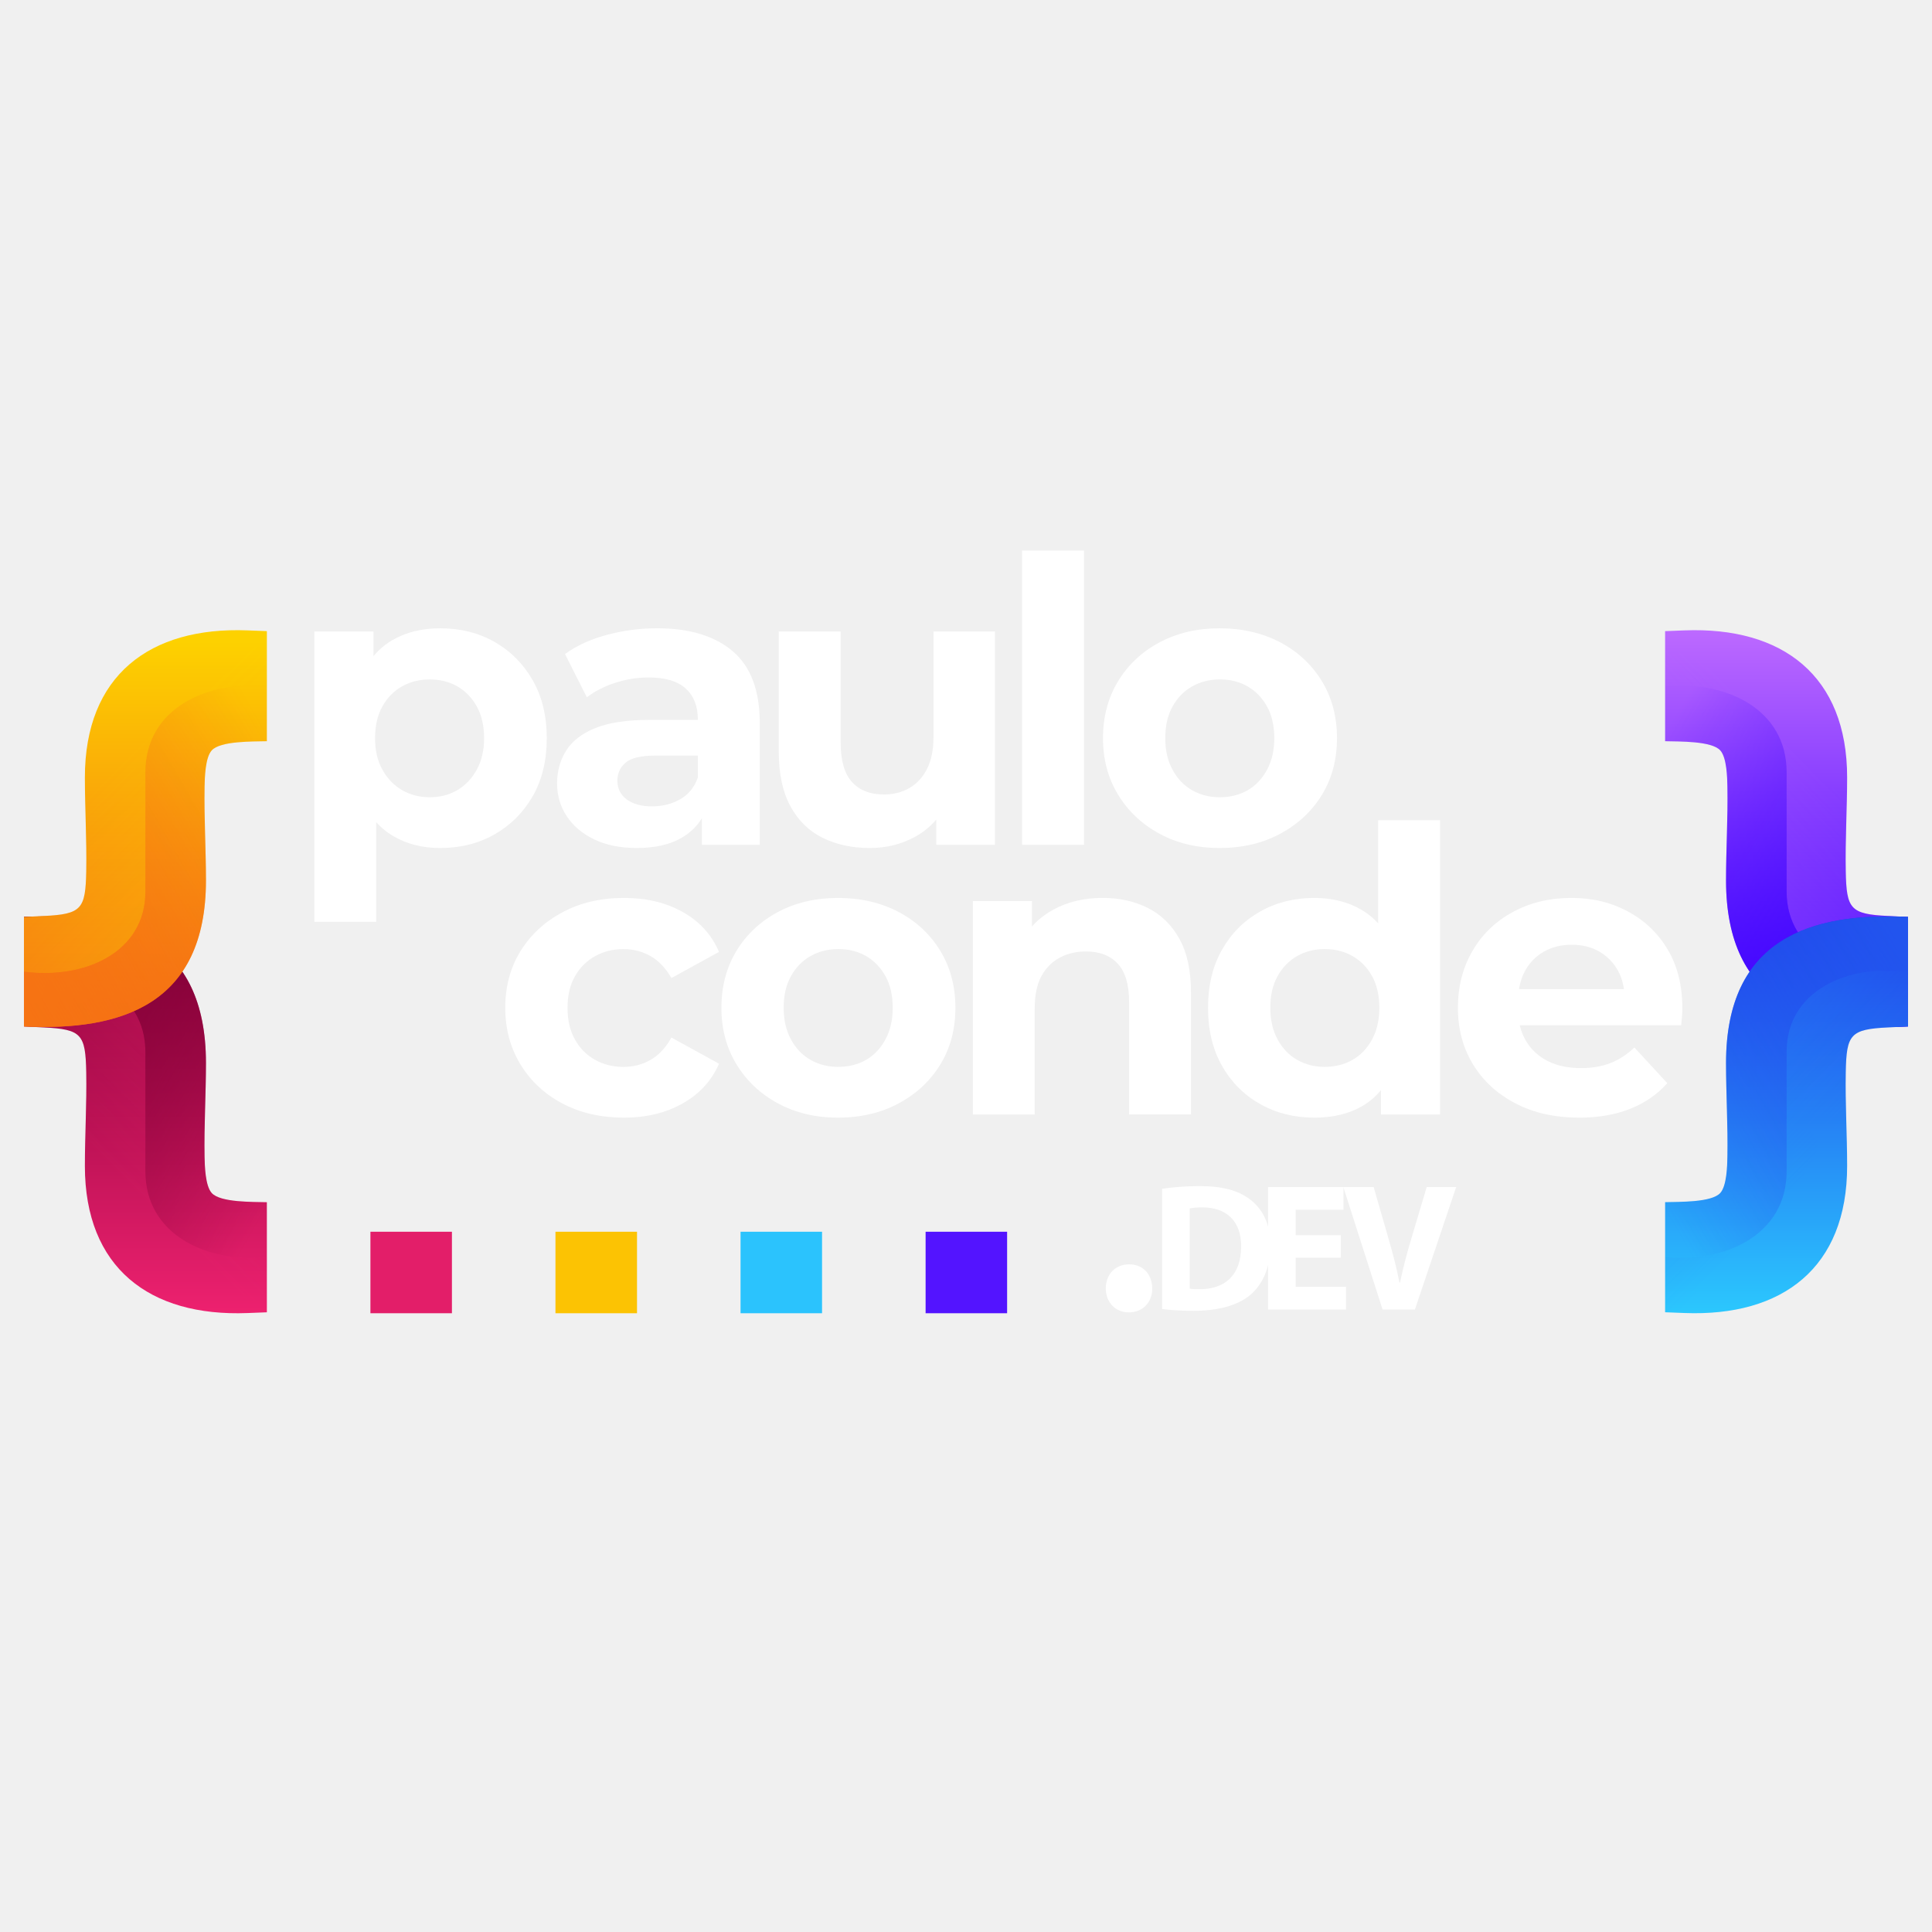
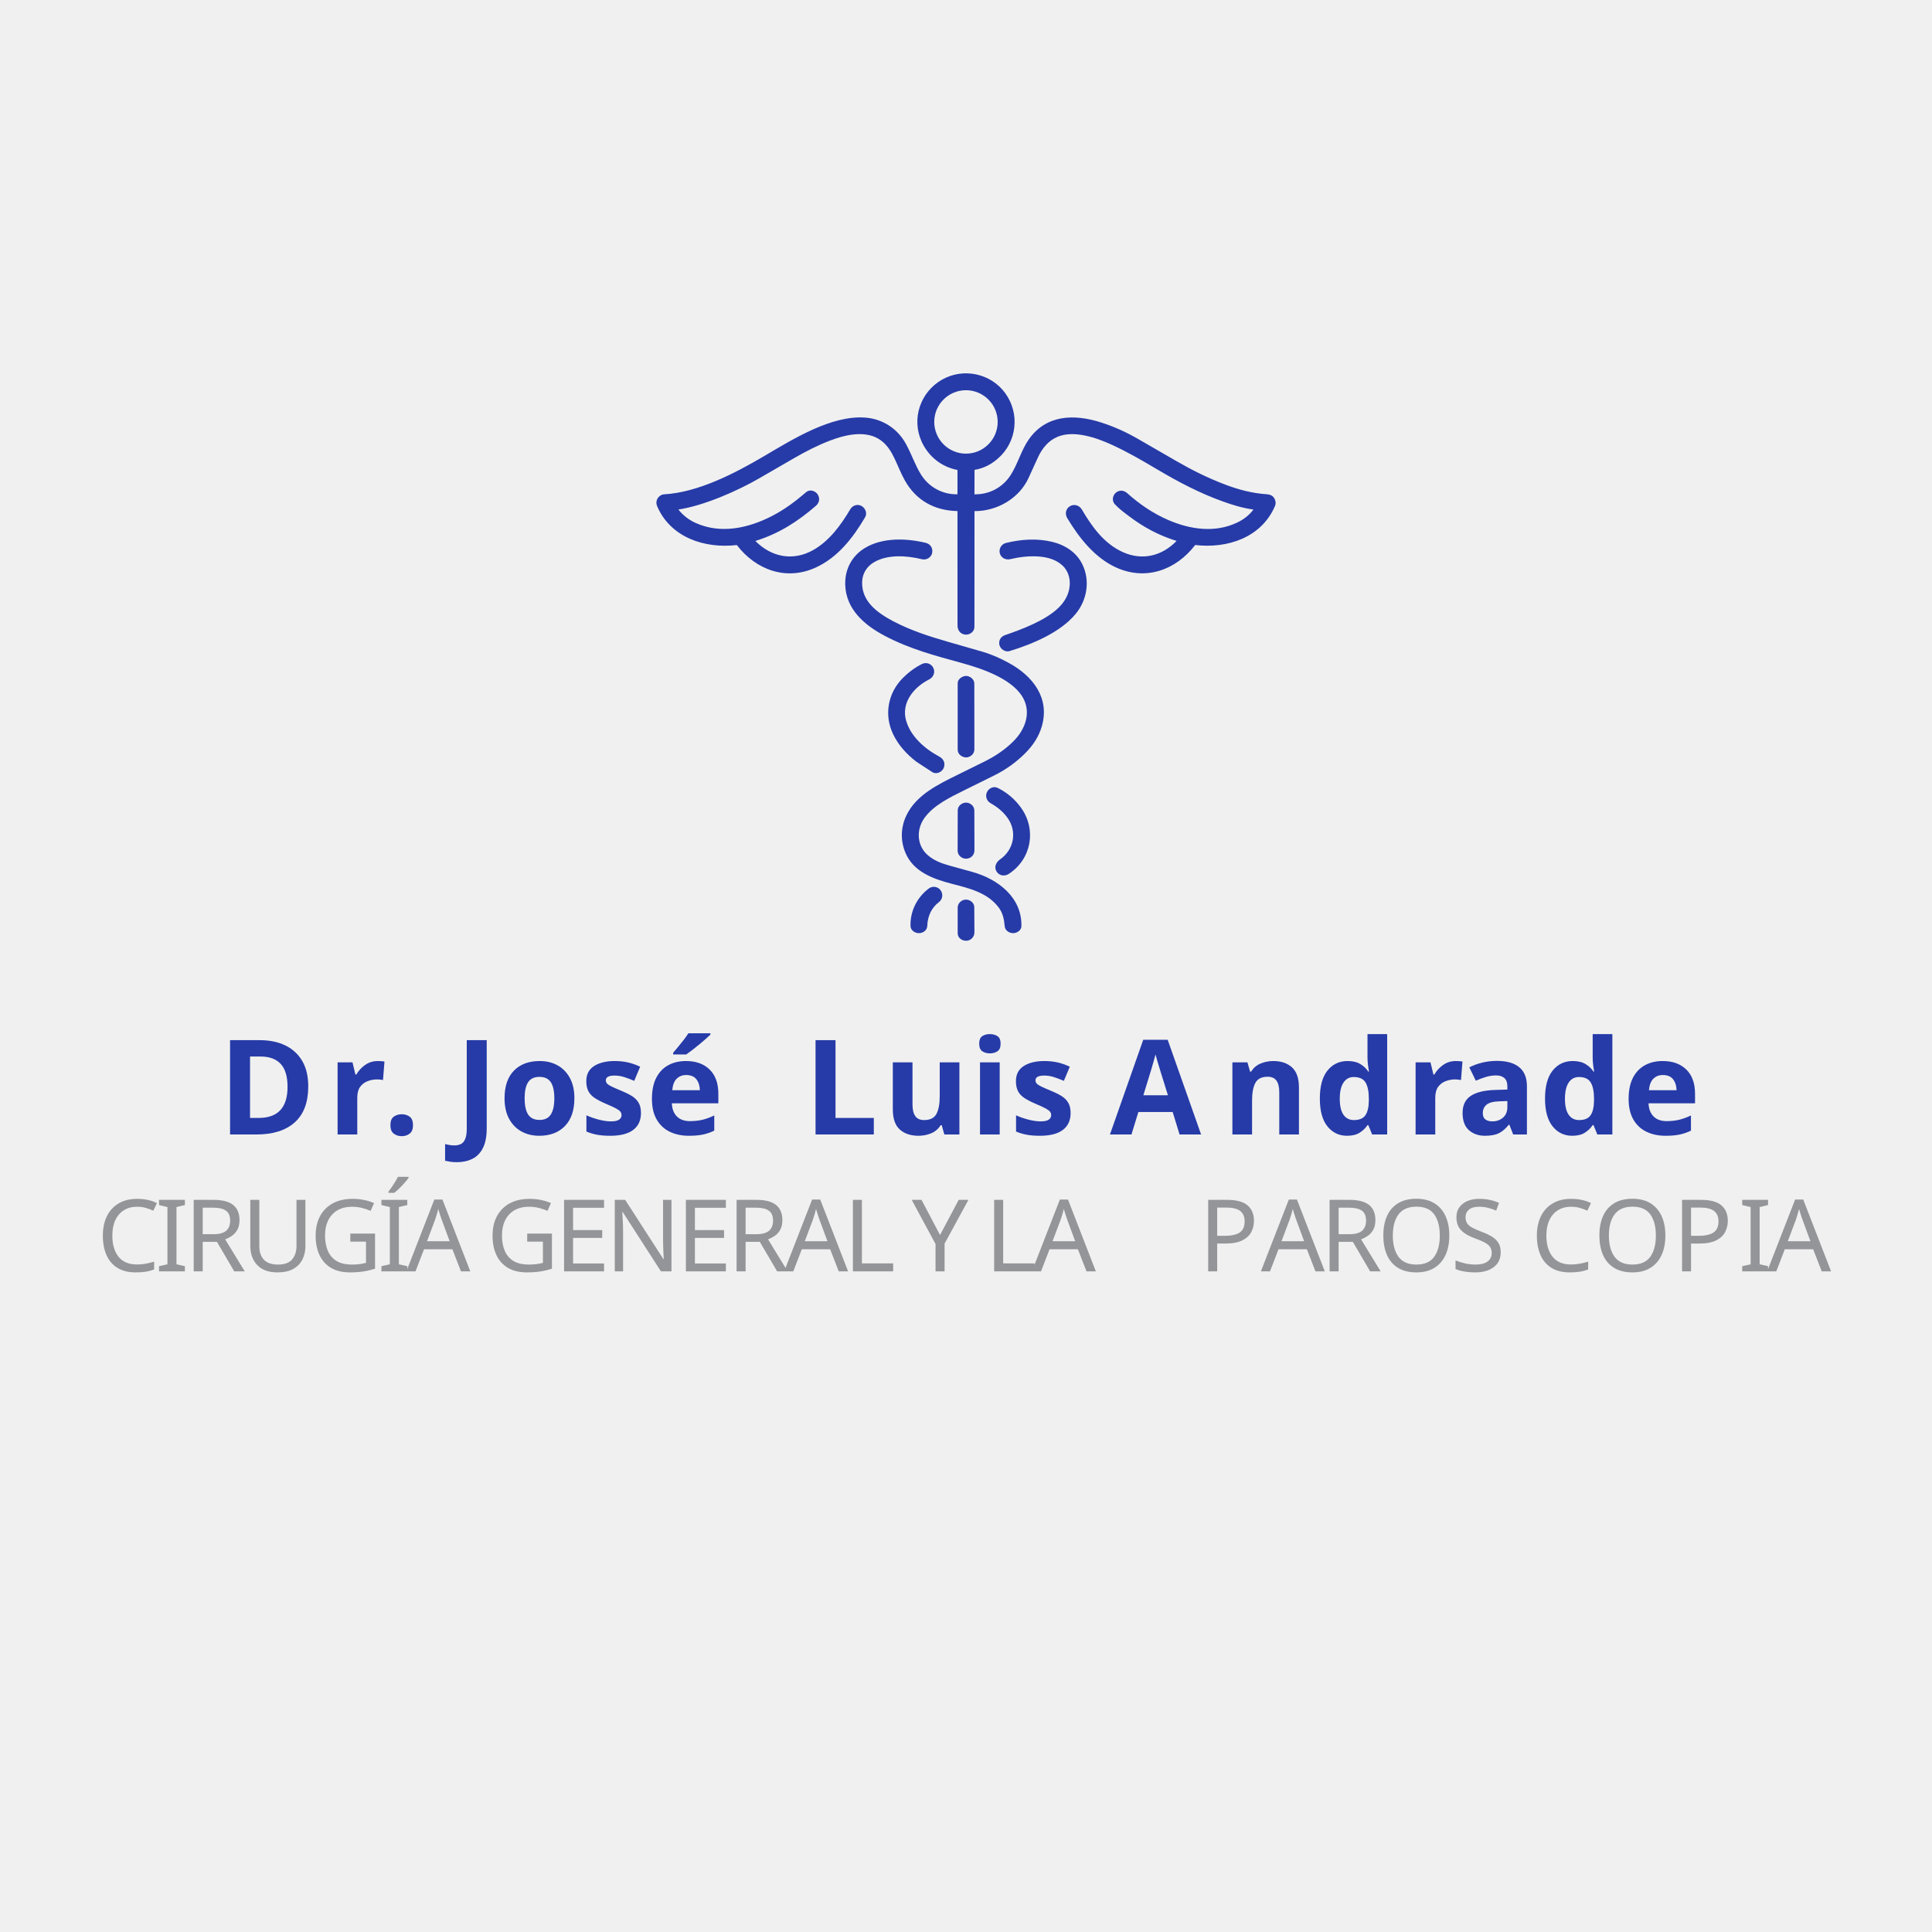
- <svg xmlns="http://www.w3.org/2000/svg" xmlns:xlink="http://www.w3.org/1999/xlink" id="Layer_1" data-name="Layer 1" viewBox="0 0 1080 1080">
+ <svg xmlns="http://www.w3.org/2000/svg" id="Layer_1" data-name="Layer 1" viewBox="0 0 1080 1080">
  <defs>
    <style>
      .cls-1 {
-         mask: url(#mask);
+         font-family: Montserrat-Bold, Montserrat;
+         font-size: 73.83px;
+         font-variation-settings: 'wght' 700;
+         font-weight: 700;
      }

-       .cls-2 {
-         fill: #f67313;
+       .cls-1, .cls-2 {
+         fill: #263ba8;
      }

-       .cls-2, .cls-3, .cls-4, .cls-5, .cls-6, .cls-7, .cls-8, .cls-9 {
-         fill-rule: evenodd;
+       .cls-3 {
+         letter-spacing: 0em;
+       }
+ 
+       .cls-4 {
+         fill: #939598;
+         font-family: Montserrat-Regular, Montserrat;
+         font-size: 56px;
+         font-variation-settings: 'wght' 400;
+       }
+ 
+       .cls-5 {
+         letter-spacing: -.09em;
+       }
+ 
+       .cls-6 {
+         letter-spacing: -.08em;
+       }
+ 
+       .cls-7 {
+         letter-spacing: -.06em;
+       }
+ 
+       .cls-8 {
+         letter-spacing: -.05em;
+       }
+ 
+       .cls-9 {
+         letter-spacing: -.05em;
      }

      .cls-10 {
-         fill: #2bc3fd;
+         letter-spacing: -.04em;
      }

      .cls-11 {
-         fill: url(#linear-gradient-8);
+         letter-spacing: 0em;
      }

      .cls-12 {
-         fill: url(#linear-gradient-7);
+         letter-spacing: 0em;
      }

      .cls-13 {
-         fill: url(#linear-gradient-5);
-       }
- 
-       .cls-14 {
-         fill: url(#linear-gradient-6);
-       }
- 
-       .cls-15 {
-         fill: url(#linear-gradient-9);
-       }
- 
-       .cls-16 {
-         fill: url(#linear-gradient-4);
-       }
- 
-       .cls-17 {
-         fill: url(#linear-gradient-3);
-       }
- 
-       .cls-18 {
-         fill: url(#linear-gradient-2);
-       }
- 
-       .cls-19 {
-         fill: url(#linear-gradient);
-       }
- 
-       .cls-20 {
-         mask: url(#mask-2);
-       }
- 
-       .cls-21 {
-         mask: url(#mask-3);
-       }
- 
-       .cls-22 {
-         mask: url(#mask-4);
-       }
- 
-       .cls-23 {
-         mask: url(#mask-5);
-       }
- 
-       .cls-24 {
-         mask: url(#mask-7);
-       }
- 
-       .cls-25 {
-         mask: url(#mask-6);
-       }
- 
-       .cls-26 {
-         mask: url(#mask-1);
-       }
- 
-       .cls-3 {
-         fill: #830037;
-       }
- 
-       .cls-4 {
-         fill: #2684f5;
-       }
- 
-       .cls-27 {
-         clip-path: url(#clippath-1);
-       }
- 
-       .cls-28 {
-         clip-path: url(#clippath-3);
-       }
- 
-       .cls-29 {
-         clip-path: url(#clippath-2);
-       }
- 
-       .cls-30 {
-         fill: #fcc303;
-       }
- 
-       .cls-31 {
-         fill: #fff;
-       }
- 
-       .cls-32 {
-         clip-rule: evenodd;
-         fill: none;
-       }
- 
-       .cls-33 {
-         fill: url(#linear-gradient-10);
-       }
- 
-       .cls-34 {
-         fill: url(#linear-gradient-11);
-       }
- 
-       .cls-35 {
-         fill: url(#linear-gradient-12);
-       }
- 
-       .cls-5 {
-         fill: #eb206e;
-       }
- 
-       .cls-36 {
-         fill: #e31e69;
-       }
- 
-       .cls-6 {
-         fill: #25e;
-       }
- 
-       .cls-7 {
-         fill: #4004ff;
-       }
- 
-       .cls-8 {
-         fill: #b866ff;
-       }
- 
-       .cls-37 {
-         fill: #5314ff;
-       }
- 
-       .cls-38 {
-         clip-path: url(#clippath);
-       }
- 
-       .cls-9 {
-         fill: #fdd000;
+         letter-spacing: 0em;
      }
    </style>
-     <clipPath id="clippath">
-       <path class="cls-32" d="M13.39,512.58v61.22l11.08.54c21.22,1.01,23.33,3.87,23.74,25.06.31,17.34-.76,34.99-.76,52.42,0,56.82,36.12,84.32,90.96,82.18l10.77-.42v-61.54c-7.82-.23-26.04.25-30.86-5.17-3.61-4.06-3.85-15.16-3.97-20.22-.31-17.33.78-34.99.78-52.42,0-69.46-47.42-84.28-101.74-81.65" />
-     </clipPath>
-     <linearGradient id="linear-gradient" x1="-1259.2" y1="586.36" x2="-1259.2" y2="366.56" gradientTransform="translate(-1177.91 1100.66) rotate(-180)" gradientUnits="userSpaceOnUse">
-       <stop offset="0" stop-color="#820036" />
-       <stop offset="1" stop-color="#ed216f" />
-     </linearGradient>
-     <linearGradient id="linear-gradient-2" x1="-1517.02" y1="1001.93" x2="-1337.27" y2="822.18" gradientTransform="translate(-1273.92 1478.39) rotate(-180)" gradientUnits="userSpaceOnUse">
-       <stop offset="0" stop-color="#fff" />
-       <stop offset="1" stop-color="#000" />
-     </linearGradient>
-     <mask id="mask" x="13.39" y="542.42" width="135.79" height="191.69" maskUnits="userSpaceOnUse">
-       <rect class="cls-18" x="13.39" y="542.42" width="135.79" height="191.69" />
-     </mask>
-     <linearGradient id="linear-gradient-3" x1="-1264.51" y1="920.9" x2="-1435.99" y2="821.96" gradientTransform="translate(-1273.92 1476.31) rotate(-180)" xlink:href="#linear-gradient-2" />
-     <mask id="mask-1" x="13.39" y="512.29" width="135.79" height="190.9" maskUnits="userSpaceOnUse">
-       <rect class="cls-17" x="13.39" y="512.29" width="135.79" height="190.9" />
-     </mask>
-     <clipPath id="clippath-1">
-       <path class="cls-32" d="M13.39,573.8v-61.22l11.08-.54c21.22-1.01,23.33-3.88,23.74-25.05.31-17.34-.76-35-.76-52.42,0-56.83,36.12-84.33,90.96-82.18l10.77.42v61.53c-7.82.23-26.04-.25-30.86,5.17-3.61,4.05-3.85,15.16-3.97,20.2-.31,17.34.78,35,.78,52.42,0,69.47-47.42,84.29-101.74,81.65" />
-     </clipPath>
-     <linearGradient id="linear-gradient-4" x1="-1259.2" y1="526.59" x2="-1259.2" y2="742.19" gradientTransform="translate(-1177.91 1100.66) rotate(-180)" gradientUnits="userSpaceOnUse">
-       <stop offset="0" stop-color="#f56b15" />
-       <stop offset="1" stop-color="#fdd100" />
-     </linearGradient>
-     <linearGradient id="linear-gradient-5" x1="-1517.05" y1="855.46" x2="-1337.3" y2="1035.06" gradientTransform="translate(-1273.92 1465.28) rotate(-180)" xlink:href="#linear-gradient-2" />
-     <mask id="mask-2" x="13.39" y="352.27" width="135.79" height="191.68" maskUnits="userSpaceOnUse">
-       <rect class="cls-13" x="13.39" y="352.27" width="135.79" height="191.68" />
-     </mask>
-     <linearGradient id="linear-gradient-6" x1="-1264.5" y1="936.44" x2="-1435.99" y2="1035.39" gradientTransform="translate(-1273.92 1467.41) rotate(-180)" xlink:href="#linear-gradient-2" />
-     <mask id="mask-3" x="13.39" y="383.18" width="135.79" height="190.91" maskUnits="userSpaceOnUse">
-       <rect class="cls-14" x="13.39" y="383.18" width="135.79" height="190.91" />
-     </mask>
-     <clipPath id="clippath-2">
-       <path class="cls-32" d="M1066.61,573.8v-61.22l-11.09-.54c-21.23-1.02-23.34-3.88-23.73-25.06-.33-17.34.77-35,.77-52.41,0-56.83-36.12-84.33-90.97-82.18l-10.78.42v61.53c7.81.23,26.05-.25,30.87,5.17,3.61,4.05,3.86,15.16,3.95,20.2.33,17.34-.77,35-.77,52.42,0,69.47,47.43,84.29,101.74,81.65" />
-     </clipPath>
-     <linearGradient id="linear-gradient-7" x1="-2176.62" y1="526.45" x2="-2176.62" y2="747.71" gradientTransform="translate(-1177.91 1100.66) rotate(-180)" gradientUnits="userSpaceOnUse">
-       <stop offset="0" stop-color="#3a00ff" />
-       <stop offset="1" stop-color="#bc69ff" />
-     </linearGradient>
-     <linearGradient id="linear-gradient-8" x1="-2038.68" y1="855.45" x2="-2218.44" y2="1035.07" gradientTransform="translate(-1201.82 1465.28) rotate(-180)" xlink:href="#linear-gradient-2" />
-     <mask id="mask-4" x="930.81" y="352.26" width="135.79" height="191.69" maskUnits="userSpaceOnUse">
-       <rect class="cls-11" x="930.81" y="352.26" width="135.79" height="191.68" />
-     </mask>
-     <linearGradient id="linear-gradient-9" x1="-2291.23" y1="936.45" x2="-2119.74" y2="1035.4" gradientTransform="translate(-1201.82 1467.41) rotate(-180)" xlink:href="#linear-gradient-2" />
-     <mask id="mask-5" x="930.81" y="383.17" width="135.79" height="190.91" maskUnits="userSpaceOnUse">
-       <rect class="cls-15" x="930.81" y="383.18" width="135.79" height="190.91" />
-     </mask>
-     <clipPath id="clippath-3">
-       <path class="cls-32" d="M1066.61,512.58v61.22l-11.09.53c-21.23,1.01-23.34,3.88-23.73,25.06-.33,17.34.77,35,.77,52.42,0,56.82-36.12,84.32-90.97,82.17l-10.78-.42v-61.55c7.81-.23,26.05.26,30.87-5.16,3.61-4.06,3.86-15.17,3.95-20.22.33-17.34-.77-34.99-.77-52.42,0-69.46,47.43-84.3,101.74-81.65" />
-     </clipPath>
-     <linearGradient id="linear-gradient-10" x1="-2176.62" y1="613.64" x2="-2176.62" y2="350.17" gradientTransform="translate(-1177.91 1100.66) rotate(-180)" gradientUnits="userSpaceOnUse">
-       <stop offset="0" stop-color="#1e27e8" />
-       <stop offset="1" stop-color="#2cd2ff" />
-     </linearGradient>
-     <linearGradient id="linear-gradient-11" x1="-2291.23" y1="920.91" x2="-2119.74" y2="821.96" gradientTransform="translate(-1201.82 1476.31) rotate(-180)" xlink:href="#linear-gradient-2" />
-     <mask id="mask-6" x="930.81" y="512.28" width="135.79" height="190.91" maskUnits="userSpaceOnUse">
-       <rect class="cls-34" x="930.81" y="512.28" width="135.79" height="190.91" />
-     </mask>
-     <linearGradient id="linear-gradient-12" x1="-2038.73" y1="1001.93" x2="-2218.48" y2="822.18" gradientTransform="translate(-1201.82 1478.39) rotate(-180)" xlink:href="#linear-gradient-2" />
-     <mask id="mask-7" x="930.81" y="542.42" width="135.79" height="191.69" maskUnits="userSpaceOnUse">
-       <rect class="cls-35" x="930.81" y="542.42" width="135.79" height="191.69" />
-     </mask>
  </defs>
-   <g>
-     <path class="cls-31" d="M175.73,515.28v-162.29h33.03v24.39l-.67,35.47,2.22,35.25v67.18h-34.59ZM246.01,474.04c-9.9,0-18.62-2.22-26.16-6.65-7.54-4.43-13.41-11.2-17.62-20.29s-6.32-20.58-6.32-34.47,2-25.57,5.99-34.59c3.99-9.01,9.79-15.74,17.4-20.17,7.61-4.43,16.52-6.65,26.72-6.65,11.38,0,21.54,2.55,30.48,7.65,8.94,5.1,16.04,12.23,21.28,21.39,5.24,9.17,7.87,19.95,7.87,32.37s-2.63,23.39-7.87,32.48c-5.25,9.09-12.34,16.18-21.28,21.28-8.94,5.1-19.1,7.65-30.48,7.65ZM240.25,445.66c5.76,0,10.9-1.33,15.41-3.99,4.51-2.66,8.13-6.46,10.86-11.42,2.73-4.95,4.1-10.83,4.1-17.62s-1.37-12.86-4.1-17.74c-2.74-4.88-6.36-8.61-10.86-11.2-4.51-2.58-9.64-3.88-15.41-3.88s-10.94,1.3-15.52,3.88c-4.58,2.59-8.24,6.32-10.97,11.2-2.74,4.88-4.1,10.79-4.1,17.74s1.36,12.67,4.1,17.62c2.73,4.95,6.39,8.76,10.97,11.42,4.58,2.66,9.75,3.99,15.52,3.99Z" />
-     <path class="cls-31" d="M355.97,474.04c-9.17,0-17.07-1.59-23.72-4.77-6.65-3.18-11.79-7.5-15.41-12.97-3.62-5.47-5.43-11.6-5.43-18.4s1.74-13.12,5.21-18.51c3.47-5.39,8.98-9.57,16.52-12.53,7.54-2.96,17.44-4.43,29.71-4.43h31.48v19.95h-27.93c-8.13,0-13.71,1.33-16.74,3.99-3.03,2.66-4.54,5.99-4.54,9.98,0,4.43,1.74,7.95,5.21,10.53,3.47,2.59,8.16,3.88,14.08,3.88s11.2-1.33,15.85-3.99c4.66-2.66,7.94-6.72,9.87-12.19l5.32,16.18c-2.52,7.39-7.09,13.12-13.75,17.18-6.65,4.07-15.22,6.1-25.72,6.1ZM392.33,472.27v-23.28l-2.22-5.1v-41.68c0-7.39-2.26-13.15-6.76-17.29-4.51-4.14-11.42-6.21-20.73-6.21-6.36,0-12.6,1-18.73,2.99-6.13,2-11.42,4.69-15.85,8.09l-12.19-24.17c6.5-4.73,14.33-8.31,23.5-10.75,9.16-2.44,18.47-3.66,27.93-3.66,18.18,0,32.29,4.29,42.35,12.86,10.05,8.57,15.08,21.95,15.08,40.13v68.06h-32.37Z" />
-     <path class="cls-31" d="M486.33,474.04c-10.05,0-18.92-1.92-26.6-5.76-7.69-3.84-13.67-9.75-17.96-17.74-4.29-7.98-6.43-18.03-6.43-30.15v-67.4h34.59v62.08c0,10.05,2.11,17.4,6.32,22.06,4.21,4.66,10.16,6.98,17.85,6.98,5.32,0,10.05-1.18,14.19-3.55,4.14-2.36,7.43-5.91,9.87-10.64,2.44-4.73,3.66-10.64,3.66-17.74v-59.19h34.36v119.28h-32.81v-33.03l5.99,9.75c-4.14,8.28-10.05,14.52-17.74,18.73-7.69,4.21-16.11,6.32-25.27,6.32Z" />
-     <path class="cls-31" d="M571.35,472.27v-164.5h34.59v164.5h-34.59Z" />
-     <path class="cls-31" d="M681.76,474.04c-12.56,0-23.76-2.66-33.59-7.98-9.83-5.32-17.55-12.6-23.17-21.84-5.62-9.24-8.42-19.77-8.42-31.59s2.81-22.58,8.42-31.81c5.62-9.23,13.34-16.48,23.17-21.73,9.83-5.24,21.02-7.87,33.59-7.87s24.02,2.63,33.92,7.87c9.9,5.25,17.66,12.49,23.28,21.73,5.62,9.24,8.42,19.84,8.42,31.81s-2.81,22.54-8.42,31.7c-5.62,9.17-13.38,16.41-23.28,21.73-9.9,5.32-21.21,7.98-33.92,7.98ZM681.76,445.66c5.91,0,11.12-1.29,15.63-3.88,4.51-2.58,8.13-6.39,10.86-11.42,2.73-5.02,4.1-10.94,4.1-17.74s-1.37-12.86-4.1-17.74c-2.74-4.88-6.36-8.61-10.86-11.2-4.51-2.58-9.64-3.88-15.41-3.88s-10.94,1.3-15.52,3.88c-4.58,2.59-8.24,6.32-10.97,11.2-2.74,4.88-4.1,10.79-4.1,17.74s1.36,12.71,4.1,17.74c2.73,5.03,6.39,8.83,10.97,11.42,4.58,2.59,9.68,3.88,15.3,3.88Z" />
-   </g>
-   <g>
-     <path class="cls-31" d="M348.73,624.77c-12.86,0-24.28-2.62-34.25-7.87-9.98-5.24-17.81-12.53-23.5-21.84-5.69-9.31-8.54-19.88-8.54-31.7s2.84-22.54,8.54-31.7c5.69-9.16,13.52-16.41,23.5-21.73s21.39-7.98,34.25-7.98,23.54,2.63,32.92,7.87c9.38,5.25,16.15,12.68,20.29,22.28l-26.6,14.63c-3.25-5.62-7.17-9.72-11.75-12.3-4.58-2.58-9.61-3.88-15.08-3.88-5.76,0-11.01,1.3-15.74,3.88-4.73,2.59-8.5,6.32-11.31,11.2-2.81,4.88-4.21,10.79-4.21,17.74s1.4,12.9,4.21,17.85c2.81,4.95,6.58,8.72,11.31,11.31,4.73,2.59,9.98,3.88,15.74,3.88,5.47,0,10.49-1.29,15.08-3.88,4.58-2.58,8.5-6.76,11.75-12.53l26.6,14.63c-4.14,9.46-10.9,16.85-20.29,22.17-9.39,5.32-20.36,7.98-32.92,7.98Z" />
-     <path class="cls-31" d="M468.45,624.77c-12.56,0-23.76-2.66-33.59-7.98-9.83-5.32-17.55-12.6-23.17-21.84-5.62-9.24-8.42-19.77-8.42-31.59s2.81-22.58,8.42-31.81c5.62-9.23,13.34-16.48,23.17-21.73,9.83-5.24,21.02-7.87,33.59-7.87s24.02,2.63,33.92,7.87c9.9,5.25,17.66,12.49,23.28,21.73,5.62,9.24,8.42,19.84,8.42,31.81s-2.81,22.54-8.42,31.7c-5.62,9.17-13.38,16.41-23.28,21.73-9.9,5.32-21.21,7.98-33.92,7.98ZM468.45,596.39c5.91,0,11.12-1.29,15.63-3.88,4.51-2.58,8.13-6.39,10.86-11.42,2.73-5.02,4.1-10.94,4.1-17.74s-1.37-12.86-4.1-17.74c-2.74-4.88-6.36-8.61-10.86-11.2-4.51-2.58-9.64-3.88-15.41-3.88s-10.94,1.3-15.52,3.88c-4.58,2.59-8.24,6.32-10.97,11.2-2.74,4.88-4.1,10.79-4.1,17.74s1.36,12.71,4.1,17.74c2.73,5.03,6.39,8.83,10.97,11.42,4.58,2.59,9.68,3.88,15.3,3.88Z" />
-     <path class="cls-31" d="M543.83,623v-119.28h33.03v33.03l-6.21-9.98c4.29-7.98,10.42-14.11,18.4-18.4,7.98-4.29,17.07-6.43,27.27-6.43,9.46,0,17.92,1.88,25.38,5.65,7.46,3.77,13.34,9.53,17.63,17.29,4.29,7.76,6.43,17.7,6.43,29.82v68.28h-34.59v-62.96c0-9.61-2.11-16.7-6.32-21.28-4.21-4.58-10.16-6.87-17.85-6.87-5.47,0-10.39,1.19-14.74,3.55-4.36,2.37-7.76,5.84-10.2,10.42-2.44,4.58-3.66,10.64-3.66,18.18v58.97h-34.59Z" />
-     <path class="cls-31" d="M734.71,624.77c-11.23,0-21.36-2.55-30.37-7.65-9.02-5.1-16.11-12.23-21.28-21.39-5.18-9.16-7.76-19.95-7.76-32.37s2.58-23.2,7.76-32.37c5.17-9.16,12.27-16.29,21.28-21.39,9.01-5.1,19.14-7.65,30.37-7.65,10.05,0,18.84,2.22,26.38,6.65,7.54,4.43,13.38,11.16,17.51,20.17,4.14,9.02,6.21,20.55,6.21,34.59s-2,25.42-5.99,34.59c-3.99,9.17-9.72,15.93-17.18,20.29-7.46,4.36-16.44,6.54-26.94,6.54ZM740.48,596.39c5.76,0,10.94-1.29,15.52-3.88,4.58-2.58,8.24-6.39,10.97-11.42,2.73-5.02,4.1-10.94,4.1-17.74s-1.37-12.86-4.1-17.74c-2.74-4.88-6.39-8.61-10.97-11.2-4.58-2.58-9.75-3.88-15.52-3.88s-10.72,1.3-15.3,3.88c-4.58,2.59-8.24,6.32-10.97,11.2-2.74,4.88-4.1,10.79-4.1,17.74s1.36,12.71,4.1,17.74c2.73,5.03,6.39,8.83,10.97,11.42,4.58,2.59,9.68,3.88,15.3,3.88ZM771.96,623v-24.39l.67-35.47-2.22-35.25v-69.39h34.59v164.5h-33.03Z" />
-     <path class="cls-31" d="M882.81,624.77c-13.6,0-25.5-2.66-35.69-7.98s-18.11-12.6-23.72-21.84c-5.62-9.24-8.42-19.77-8.42-31.59s2.7-22.39,8.09-31.7c5.39-9.31,12.93-16.59,22.61-21.84,9.68-5.24,20.58-7.87,32.7-7.87s22.21,2.52,31.59,7.54c9.38,5.03,16.81,12.12,22.28,21.28,5.47,9.17,8.2,20.17,8.2,33.03,0,1.33-.08,2.85-.22,4.54-.15,1.7-.3,3.29-.44,4.77h-96.88v-20.17h78.7l-13.52,5.99c.15-6.21-1.04-11.6-3.55-16.18-2.52-4.58-5.99-8.17-10.42-10.75-4.43-2.58-9.61-3.88-15.52-3.88s-11.12,1.3-15.63,3.88c-4.51,2.59-8.02,6.21-10.53,10.86-2.51,4.66-3.77,10.16-3.77,16.52v5.32c0,6.65,1.48,12.42,4.43,17.29,2.96,4.88,7.02,8.61,12.19,11.2,5.17,2.59,11.38,3.88,18.62,3.88,6.21,0,11.71-.96,16.52-2.88,4.8-1.92,9.2-4.8,13.19-8.65l18.4,19.95c-5.47,6.21-12.34,10.97-20.62,14.3-8.28,3.33-17.81,4.99-28.6,4.99Z" />
-   </g>
-   <g class="cls-38">
-     <rect class="cls-19" x="13.39" y="509.94" width="135.79" height="226.19" />
-   </g>
-   <g class="cls-1">
-     <path class="cls-5" d="M13.39,543.19c33.49-4.46,67.88,10.51,67.88,44.77v66.73c0,35.56,34.3,51.29,67.91,48.1v30.77l-10.77.42c-54.85,2.15-90.96-25.35-90.96-82.18,0-17.43,1.08-35.07.76-52.42-.41-21.19-2.52-24.05-23.74-25.06l-11.08-.54v-30.61Z" />
-   </g>
-   <g class="cls-26">
-     <path class="cls-3" d="M13.39,512.58v30.61c33.49-4.46,67.88,10.51,67.88,44.77v66.73c0,35.56,34.3,51.29,67.91,48.1v-30.77c-7.82-.23-26.04.25-30.86-5.17-3.61-4.06-3.85-15.16-3.97-20.22-.31-17.33.78-34.99.78-52.42,0-69.46-47.42-84.28-101.74-81.65" />
-   </g>
-   <g class="cls-27">
-     <rect class="cls-16" x="13.39" y="350.23" width="135.79" height="226.2" />
-   </g>
-   <g class="cls-20">
-     <path class="cls-9" d="M13.39,543.18c33.49,4.46,67.88-10.51,67.88-44.77v-66.73c0-35.55,34.3-51.28,67.91-48.09v-30.77l-10.77-.42c-54.85-2.15-90.96,25.35-90.96,82.18,0,17.43,1.08,35.08.76,52.42-.41,21.17-2.52,24.04-23.74,25.05l-11.08.54v30.6Z" />
-   </g>
-   <g class="cls-21">
-     <path class="cls-2" d="M13.39,573.8v-30.62c33.49,4.46,67.88-10.51,67.88-44.77v-66.73c0-35.55,34.3-51.28,67.91-48.09v30.76c-7.82.23-26.04-.25-30.86,5.17-3.61,4.05-3.85,15.16-3.97,20.2-.31,17.34.78,35,.78,52.42,0,69.47-47.42,84.29-101.74,81.65" />
-   </g>
-   <g class="cls-29">
-     <rect class="cls-12" x="930.81" y="350.23" width="135.79" height="226.2" />
-   </g>
-   <g class="cls-22">
-     <path class="cls-8" d="M1066.61,543.18c-33.49,4.46-67.87-10.51-67.87-44.77v-66.73c0-35.55-34.31-51.29-67.92-48.1v-30.76l10.78-.42c54.85-2.15,90.97,25.35,90.97,82.18,0,17.41-1.1,35.07-.77,52.41.4,21.18,2.5,24.04,23.73,25.06l11.09.54v30.6Z" />
-   </g>
-   <g class="cls-23">
-     <path class="cls-7" d="M1066.61,573.8v-30.62c-33.49,4.46-67.87-10.51-67.87-44.77v-66.73c0-35.55-34.31-51.29-67.92-48.1v30.77c7.81.23,26.05-.25,30.87,5.17,3.61,4.05,3.86,15.16,3.95,20.2.33,17.34-.77,35-.77,52.42,0,69.47,47.43,84.29,101.74,81.65" />
-   </g>
-   <g class="cls-28">
-     <rect class="cls-33" x="930.81" y="509.93" width="135.79" height="226.21" />
-   </g>
-   <g class="cls-25">
-     <path class="cls-6" d="M1066.61,512.58v30.6c-33.49-4.45-67.87,10.52-67.87,44.78v66.73c0,35.56-34.31,51.28-67.92,48.1v-30.77c7.81-.23,26.05.26,30.87-5.16,3.61-4.06,3.86-15.17,3.95-20.22.33-17.34-.77-34.99-.77-52.42,0-69.46,47.43-84.3,101.74-81.65" />
-   </g>
-   <g class="cls-24">
-     <path class="cls-4" d="M1066.61,543.18c-33.49-4.45-67.87,10.52-67.87,44.78v66.73c0,35.56-34.31,51.28-67.92,48.1v30.77l10.78.42c54.85,2.15,90.97-25.35,90.97-82.17,0-17.43-1.1-35.08-.77-52.42.4-21.18,2.5-24.05,23.73-25.06l11.09-.53v-30.62Z" />
-   </g>
-   <g>
-     <rect class="cls-37" x="517.42" y="688.55" width="45.56" height="45.56" />
-     <rect class="cls-10" x="413.97" y="688.55" width="45.56" height="45.56" />
-     <rect class="cls-30" x="310.51" y="688.55" width="45.58" height="45.56" />
-     <rect class="cls-36" x="207.07" y="688.55" width="45.56" height="45.56" />
-   </g>
-   <g>
-     <path class="cls-31" d="M618.15,720.27c0-7.98,5.37-13.5,13.06-13.5s12.77,5.37,12.92,13.5c0,7.69-5.23,13.35-13.21,13.35-7.4,0-12.77-5.66-12.77-13.35Z" />
-     <path class="cls-31" d="M649.61,664.56c5.69-.91,13.11-1.52,20.83-1.52,13.11,0,21.64,2.44,28.15,7.32,7.11,5.28,11.58,13.72,11.58,25.81,0,13.11-4.78,22.15-11.28,27.74-7.21,6-18.29,8.84-31.7,8.84-8.03,0-13.82-.51-17.58-1.02v-67.16ZM665.05,720.34c1.32.31,3.56.31,5.39.31,14.12.1,23.37-7.62,23.37-23.98,0-14.23-8.33-21.74-21.74-21.74-3.35,0-5.69.31-7.01.61v44.81Z" />
-     <path class="cls-31" d="M749.49,703.07h-25.2v16.26h28.15v12.7h-43.59v-68.48h42.17v12.7h-26.72v14.23h25.2v12.6Z" />
-     <path class="cls-31" d="M772.86,732.02l-21.95-68.48h16.97l8.33,28.96c2.34,8.23,4.47,15.95,6.1,24.49h.3c1.73-8.23,3.86-16.36,6.2-24.18l8.74-29.26h16.46l-23.06,68.48h-18.09Z" />
-   </g>
+   <path class="cls-2" d="M561.82,355.03c9.73-3.3,22.6-8.24,29.82-15.21,2.94-2.84,5.1-6.16,5.99-10.18,1.04-4.72.09-9.75-3.39-13.22-6.91-6.89-20-6.1-29.47-3.85-2.61.62-5.13-.75-5.82-3.11-.77-2.63.76-5.32,3.52-5.98,8.43-2.02,17-2.62,25.44-.65,7.4,1.73,13.92,5.89,17.23,12.83,4.32,9.07,2.53,19.74-3.79,27.46-8.49,10.37-24.16,16.92-36.97,20.83-2.51.77-5.07-1.17-5.64-3.2-.7-2.46.55-4.86,3.09-5.72ZM539.81,354.76c2.28.12,4.9-1.56,4.91-4.4l.03-64.64c12.78.06,25.07-7.25,30.22-18.54l5.18-11.34c2.33-5.12,5.87-9.57,11.15-11.72,9.11-3.72,21.48.48,30.48,4.63,8.66,3.99,16.6,8.59,24.82,13.48,11.92,7.08,23.95,13.42,37,18.1,5.69,2.04,11.07,3.68,17.07,4.51-2.44,3.29-5.64,5.68-9.41,7.43-12.23,5.69-25.98,3.72-38.24-1.6-8.49-3.69-16.01-8.81-22.88-14.97-2.04-1.83-4.62-1.87-6.52-.14-1.72,1.57-2.14,4.44-.44,6.29,2.41,2.62,5.13,4.56,7.97,6.72,8,6.09,16.62,10.74,26.57,13.81-8.19,8.46-19.11,11.1-29.86,6.34-10.52-4.66-17.38-14.13-23.05-23.83-1.45-2.48-4.36-3.3-6.7-1.92-2.28,1.35-2.97,4.24-1.49,6.7,6.64,11.04,15.39,22.13,27.21,27.52,16.54,7.55,33.4,1.63,44.3-12.53,18.22,2.12,37.05-4.25,44.57-21.74.72-1.68.33-3.45-.66-4.81-.9-1.23-2.31-1.73-4.05-1.84-8.13-.54-15.79-2.59-23.43-5.51-9.4-3.58-18.11-7.91-26.82-12.94l-21.65-12.5c-6.59-3.8-13.28-6.81-20.5-9.14-15.26-4.92-30.79-4.34-40.46,9.41-4.27,6.07-6.15,13.78-10.26,20.11-4.5,6.94-12,10.78-20.14,10.63l.04-13.67c5.09-.85,9.28-3.01,13.02-6.29,10.73-9.28,12.44-25.14,4.17-36.55-8.05-11.1-23.39-14.41-35.38-7.58-12.02,6.85-17.2,21.74-11.4,34.57,3.78,8.36,11.11,14.19,20.05,15.91v13.59c-8.34.19-15.99-3.96-20.43-11.1-3.19-5.12-5.09-11.04-8.42-17.13-4.59-8.39-12.86-13.84-22.46-14.62-19.02-1.54-40.58,11.98-56.96,21.62-16.31,9.61-36.9,20.23-55.75,21.25-1.61.09-2.92,1.18-3.58,2.27-.86,1.41-.89,2.96-.23,4.49,7.48,17.29,26.29,23.68,44.49,21.6,10.77,14.02,27.74,20.11,44.19,12.53,12.28-5.65,20.71-16.52,27.49-28.02,1.4-2.37.14-5.3-2.17-6.46-2.07-1.03-4.76-.32-6.1,1.95-5.27,8.91-11.82,17.87-20.95,22.92-11.12,6.16-23.11,3.88-32.1-5.21,13.13-4.05,23.79-10.91,33.85-19.66,2.07-1.8,2.43-4.48.74-6.7-1.25-1.64-4.17-2.66-6.15-.96-5.93,5.1-12,9.68-18.98,13.29-13.37,6.92-28.79,10.29-42.8,3.98-3.85-1.73-7.09-4.24-9.68-7.52,14.25-2.17,32.88-10.32,45.31-17.52l19.27-11.15c6.57-3.8,13.06-7.14,20.14-9.86,9.22-3.54,20.74-6.01,28.74.07,6.76,5.14,8.49,13.93,13.12,22.19,6.27,11.19,16.63,16.89,29.42,17.13l.03,63.94c0,2.88,1.76,4.98,4.54,5.12ZM557.71,235.86c0,9.79-7.94,17.73-17.73,17.73s-17.73-7.94-17.73-17.73,7.94-17.73,17.73-17.73,17.73,7.94,17.73,17.73ZM530.23,483.71c-4.14-1.15-8.1-2.71-11.42-5.51-6.31-5.32-6.79-14.42-1.99-21.03,5.1-7.01,14.04-11.37,21.89-15.25l17.08-8.45c6.46-3.19,12.16-7.29,17.26-12.37,4.41-4.39,7.75-9.39,9.42-15.38,4.33-15.57-4.99-27.73-18.43-35.08-4.84-2.65-9.71-4.85-15.03-6.38l-19.26-5.55c-10.47-3.02-20.63-6.3-30.25-11.34-9.05-4.75-17.81-11.1-17.57-21.91.11-4.86,2.62-8.88,6.8-11.26,7.66-4.38,18.05-3.67,26.66-1.58,2.63.64,5.17-1.12,5.67-3.41.58-2.67-.87-5.1-3.58-5.76-11.05-2.66-24.22-3.02-33.97,2.87-7.43,4.49-11.37,12.13-11.01,20.84.56,13.46,10.56,22.17,21.97,28.21,14.18,7.5,28.26,11.14,43.56,15.36,11.19,3.09,26.63,8.49,33.02,18,5.85,8.71,2.48,18.68-4.64,25.75-4.72,4.68-10.17,8.3-16.13,11.25l-14.83,7.32c-11.06,5.46-23.21,11.28-28.72,22.67-3.32,6.86-3.46,14.51-.38,21.45,4.52,10.17,15.13,14.12,25.57,16.83,9.89,2.57,20.1,4.93,26.41,13.37,2.26,3.03,3.01,6.62,3.29,10.31.19,2.48,2.53,3.98,4.81,3.96,1.89-.02,4.48-1.45,4.54-3.83.43-15.99-12.9-26.38-27.53-30.43l-13.23-3.66ZM506.48,402.71c-2.7-9.82,4.13-18.47,12.9-22.9,2.53-1.28,3.52-4.1,2.34-6.49s-4-3.33-6.39-2.11c-4.03,2.05-7.46,4.61-10.61,7.77-8.38,8.38-10.63,20.62-5.48,31.39,2.97,6.22,7.55,11.22,13.03,15.44l8.84,5.78c2.32,1.52,5.43-.01,6.39-2.21,1.11-2.54.11-5.09-2.43-6.44-8.18-4.37-16.13-11.37-18.57-20.23ZM570.82,451.61c-3.34-4.7-7.81-8.57-13.08-11.16-2.44-1.2-5.14.27-6.1,2.53-.9,2.11-.15,4.71,2.07,5.98,3.71,2.13,6.93,4.66,9.45,8.14,5.55,7.68,3.72,17.82-4.08,23.28-2.28,1.6-3.49,4.27-2.03,6.73,1.42,2.39,4.43,3.02,6.96,1.35,12.58-8.29,15.5-24.66,6.81-36.85ZM544.65,382.15c0-2.47-2.48-4.28-4.52-4.31-1.9-.03-4.78,1.59-4.78,4.03v37.23c0,2.64,2.57,4.33,4.77,4.3,2.12-.03,4.57-1.76,4.57-4.54l-.04-36.72ZM544.65,453.04c0-2.56-2.35-4.33-4.54-4.37-2.21-.04-4.73,1.7-4.73,4.29l-.06,22.49c0,2.75,2.35,4.6,4.79,4.57,2.4-.03,4.63-1.85,4.62-4.77l-.07-22.21ZM524.86,504.29c2.16-1.64,2.44-4.61.94-6.64s-4.44-2.61-6.68-.92c-6.51,4.93-10.42,12.74-10.13,20.98.09,2.55,2.73,3.99,4.85,3.93,2.06-.06,4.42-1.5,4.51-4.05.18-5.43,2.32-10.12,6.52-13.3ZM544.64,507.16c-.02-2.62-2.55-4.37-4.87-4.27-2.22.09-4.42,1.98-4.42,4.48v14.29c0,2.77,2.58,4.41,5.13,4.21,2.2-.17,4.25-2.04,4.23-4.8l-.08-13.91Z" />
+   <text class="cls-1" transform="translate(121.97 634.17)">
+     <tspan x="0" y="0">D</tspan>
+     <tspan class="cls-12" x="60.98" y="0">r</tspan>
+     <tspan x="92.07" y="0">. José </tspan>
+     <tspan class="cls-11" x="327.29" y="0">L</tspan>
+     <tspan class="cls-3" x="371.59" y="0">uis A</tspan>
+     <tspan class="cls-13" x="561.18" y="0">n</tspan>
+     <tspan x="612.5" y="0">d</tspan>
+     <tspan class="cls-10" x="663.59" y="0">r</tspan>
+     <tspan class="cls-13" x="692.53" y="0">a</tspan>
+     <tspan x="738.38" y="0">de</tspan>
+   </text>
+   <text class="cls-4" transform="translate(54.07 710.71)">
+     <tspan class="cls-8" x="0" y="0">CIRUGÍA GENERAL Y LA</tspan>
+     <tspan class="cls-5" x="615.88" y="0">P</tspan>
+     <tspan class="cls-8" x="650.77" y="0">AROS</tspan>
+     <tspan class="cls-6" x="801.63" y="0">C</tspan>
+     <tspan class="cls-9" x="836.57" y="0">O</tspan>
+     <tspan class="cls-7" x="880.76" y="0">P</tspan>
+     <tspan class="cls-9" x="917.6" y="0">IA</tspan>
+   </text>
</svg>
